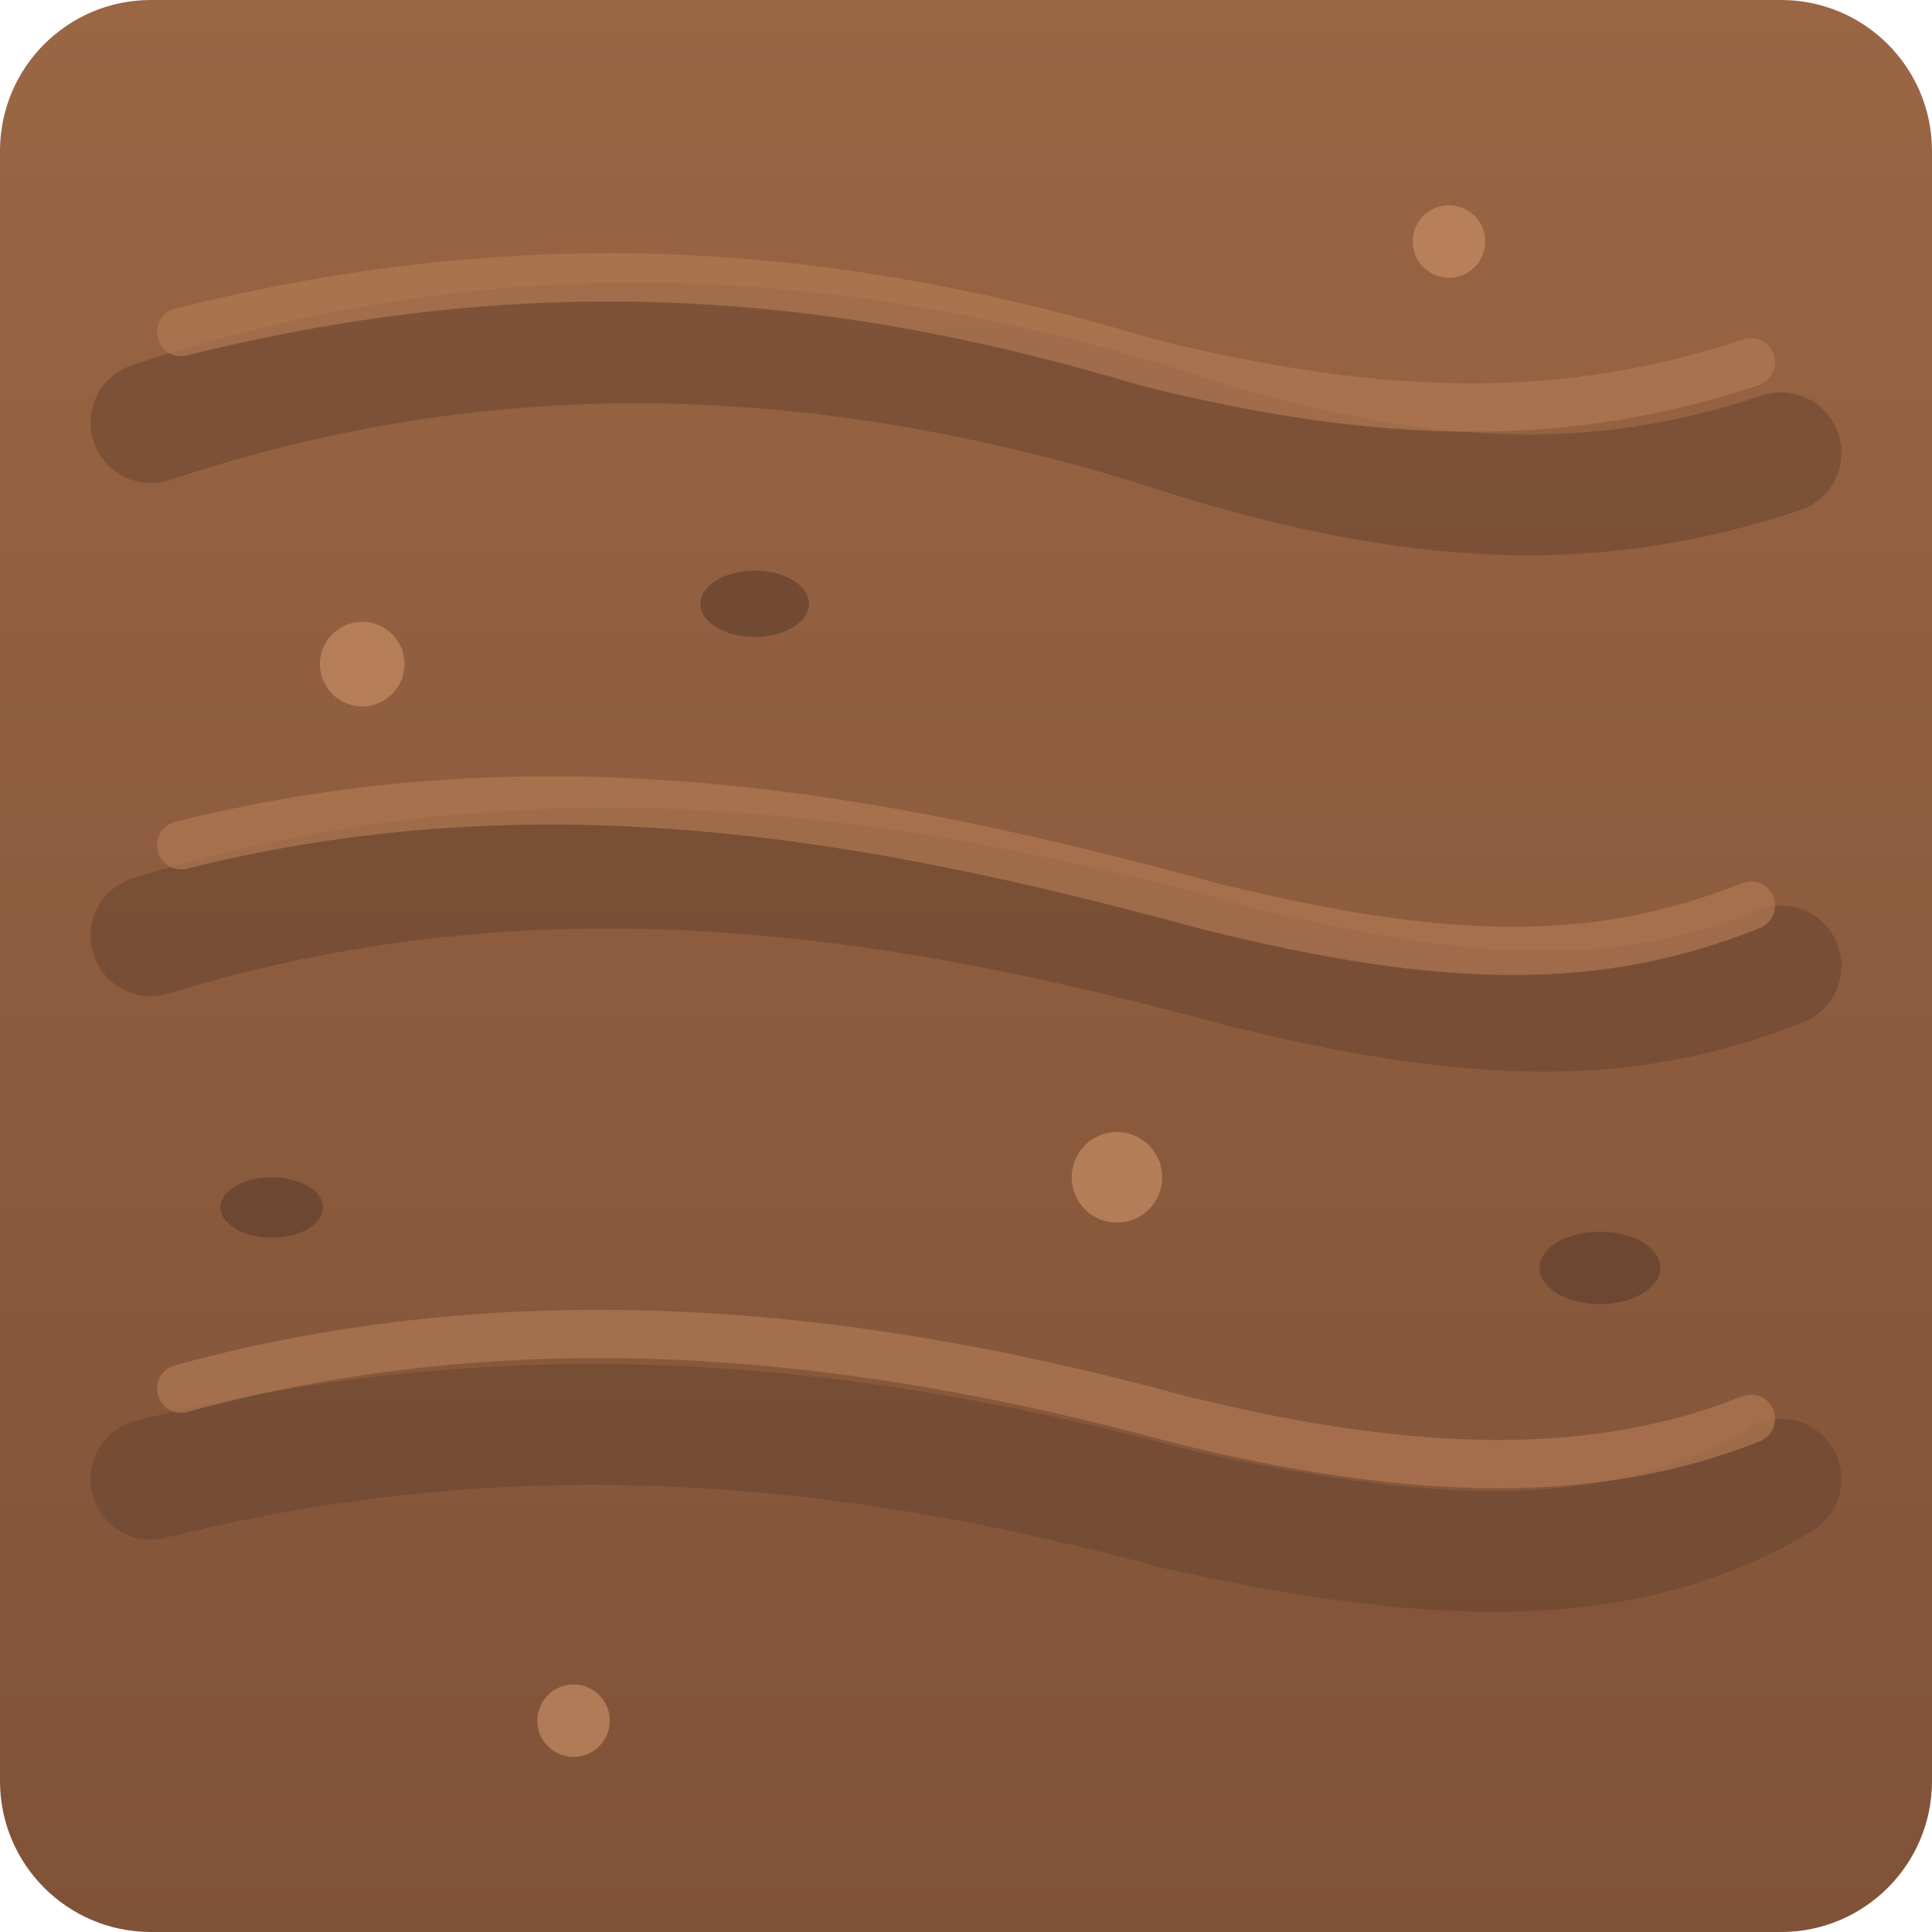
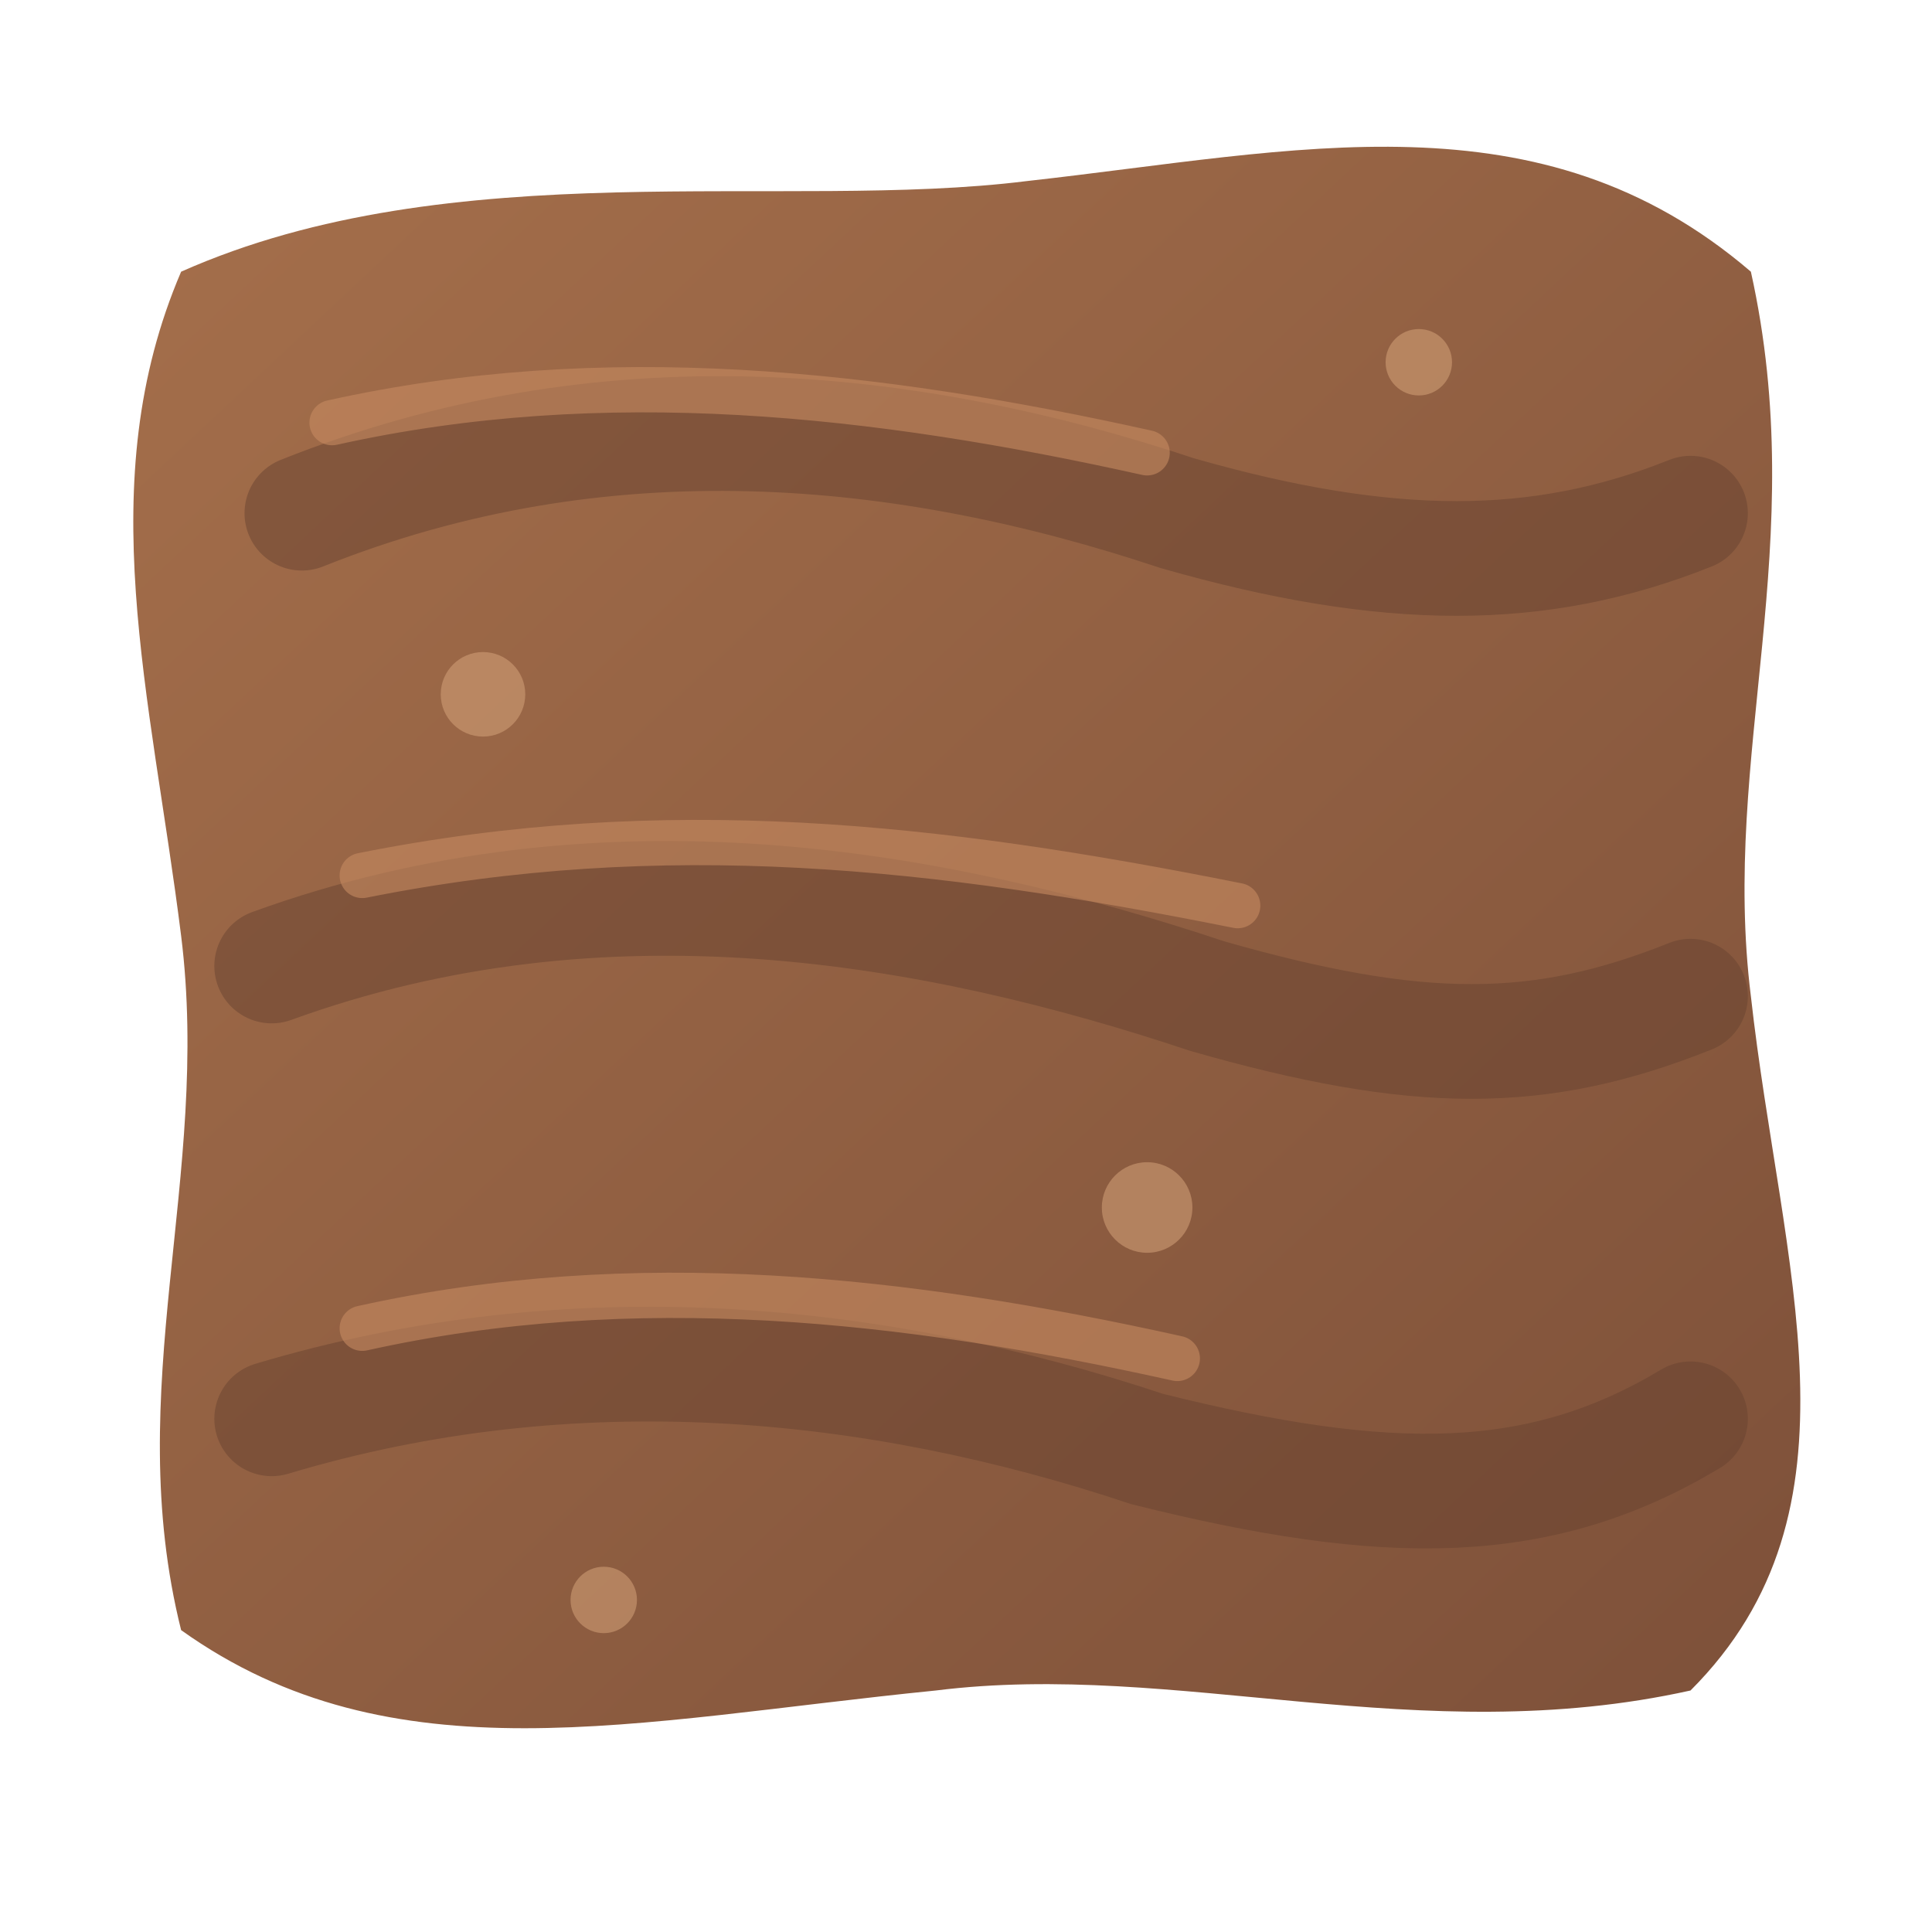
<svg xmlns="http://www.w3.org/2000/svg" width="64" height="64" viewBox="0 0 64 64">
  <defs>
-     <linearGradient id="s" x1="0" y1="0" x2="0" y2="1">
-       <stop stop-color="#9a6644" />
-       <stop offset="1" stop-color="#805238" />
+     <linearGradient id="s" x1="0" y1="0" x2="1" y2="1">
+       <stop stop-color="#a56f4b" />
+       <stop offset="1" stop-color="#7d5039" />
    </linearGradient>
  </defs>
-   <rect width="64" height="64" rx="5" fill="url(#s)" />
-   <path d="M5 14c12-4 23-3 33 0 9 3 15 3 21 1M5 31c13-4 25-2 36 1 8 2 13 2 18 0M5 49c12-3 23-2 34 1 9 2 15 2 20-1" fill="none" stroke="#68432f" stroke-width="4" stroke-linecap="round" opacity=".55" />
-   <path d="M6 11c12-3 22-2 32 1 8 2 14 2 20 0M6 28c12-3 23-1 34 2 8 2 13 2 18 0M6 46c11-3 22-2 33 1 8 2 14 2 19 0" fill="none" stroke="#b47b55" stroke-width="1.6" stroke-linecap="round" opacity=".65" />
-   <g fill="#c48c64" opacity=".7">
-     <circle cx="12" cy="22" r="1.4" />
-     <circle cx="48" cy="8" r="1.2" />
-     <circle cx="37" cy="39" r="1.5" />
-     <circle cx="19" cy="57" r="1.2" />
-   </g>
-   <g fill="#57392a" opacity=".55">
-     <ellipse cx="25" cy="20" rx="1.8" ry="1.1" />
-     <ellipse cx="53" cy="42" rx="2" ry="1.2" />
-     <ellipse cx="9" cy="40" rx="1.7" ry="1" />
+   <path d="M6 9C15 5 26 7 34 6c9-1 17-3 24 3 2 9-1 16 0 24 1 9 4 17-2 23-9 2-17-1-25 0-10 1-18 3-25-2-2-8 1-15 0-23C5 23 3 16 6 9z" fill="url(#s)" />
+   <path d="M10 17c10-4 20-3 29 0 7 2 12 2 17 0M9 32c11-4 22-2 31 1 7 2 11 2 16 0M9 47c10-3 20-2 29 1 8 2 13 2 18-1" fill="none" stroke="#67422f" stroke-width="3.8" stroke-linecap="round" opacity=".50" />
+   <path d="M11 14c9-2 18-1 27 1M12 29c10-2 19-1 29 1M12 44c9-2 18-1 27 1" fill="none" stroke="#c68a61" stroke-width="1.5" stroke-linecap="round" opacity=".60" />
+   <g fill="#d3a078" opacity=".56">
+     <circle cx="16" cy="23" r="1.4" />
+     <circle cx="47" cy="12" r="1.1" />
+     <circle cx="38" cy="40" r="1.5" />
+     <circle cx="20" cy="53" r="1.1" />
  </g>
</svg>
